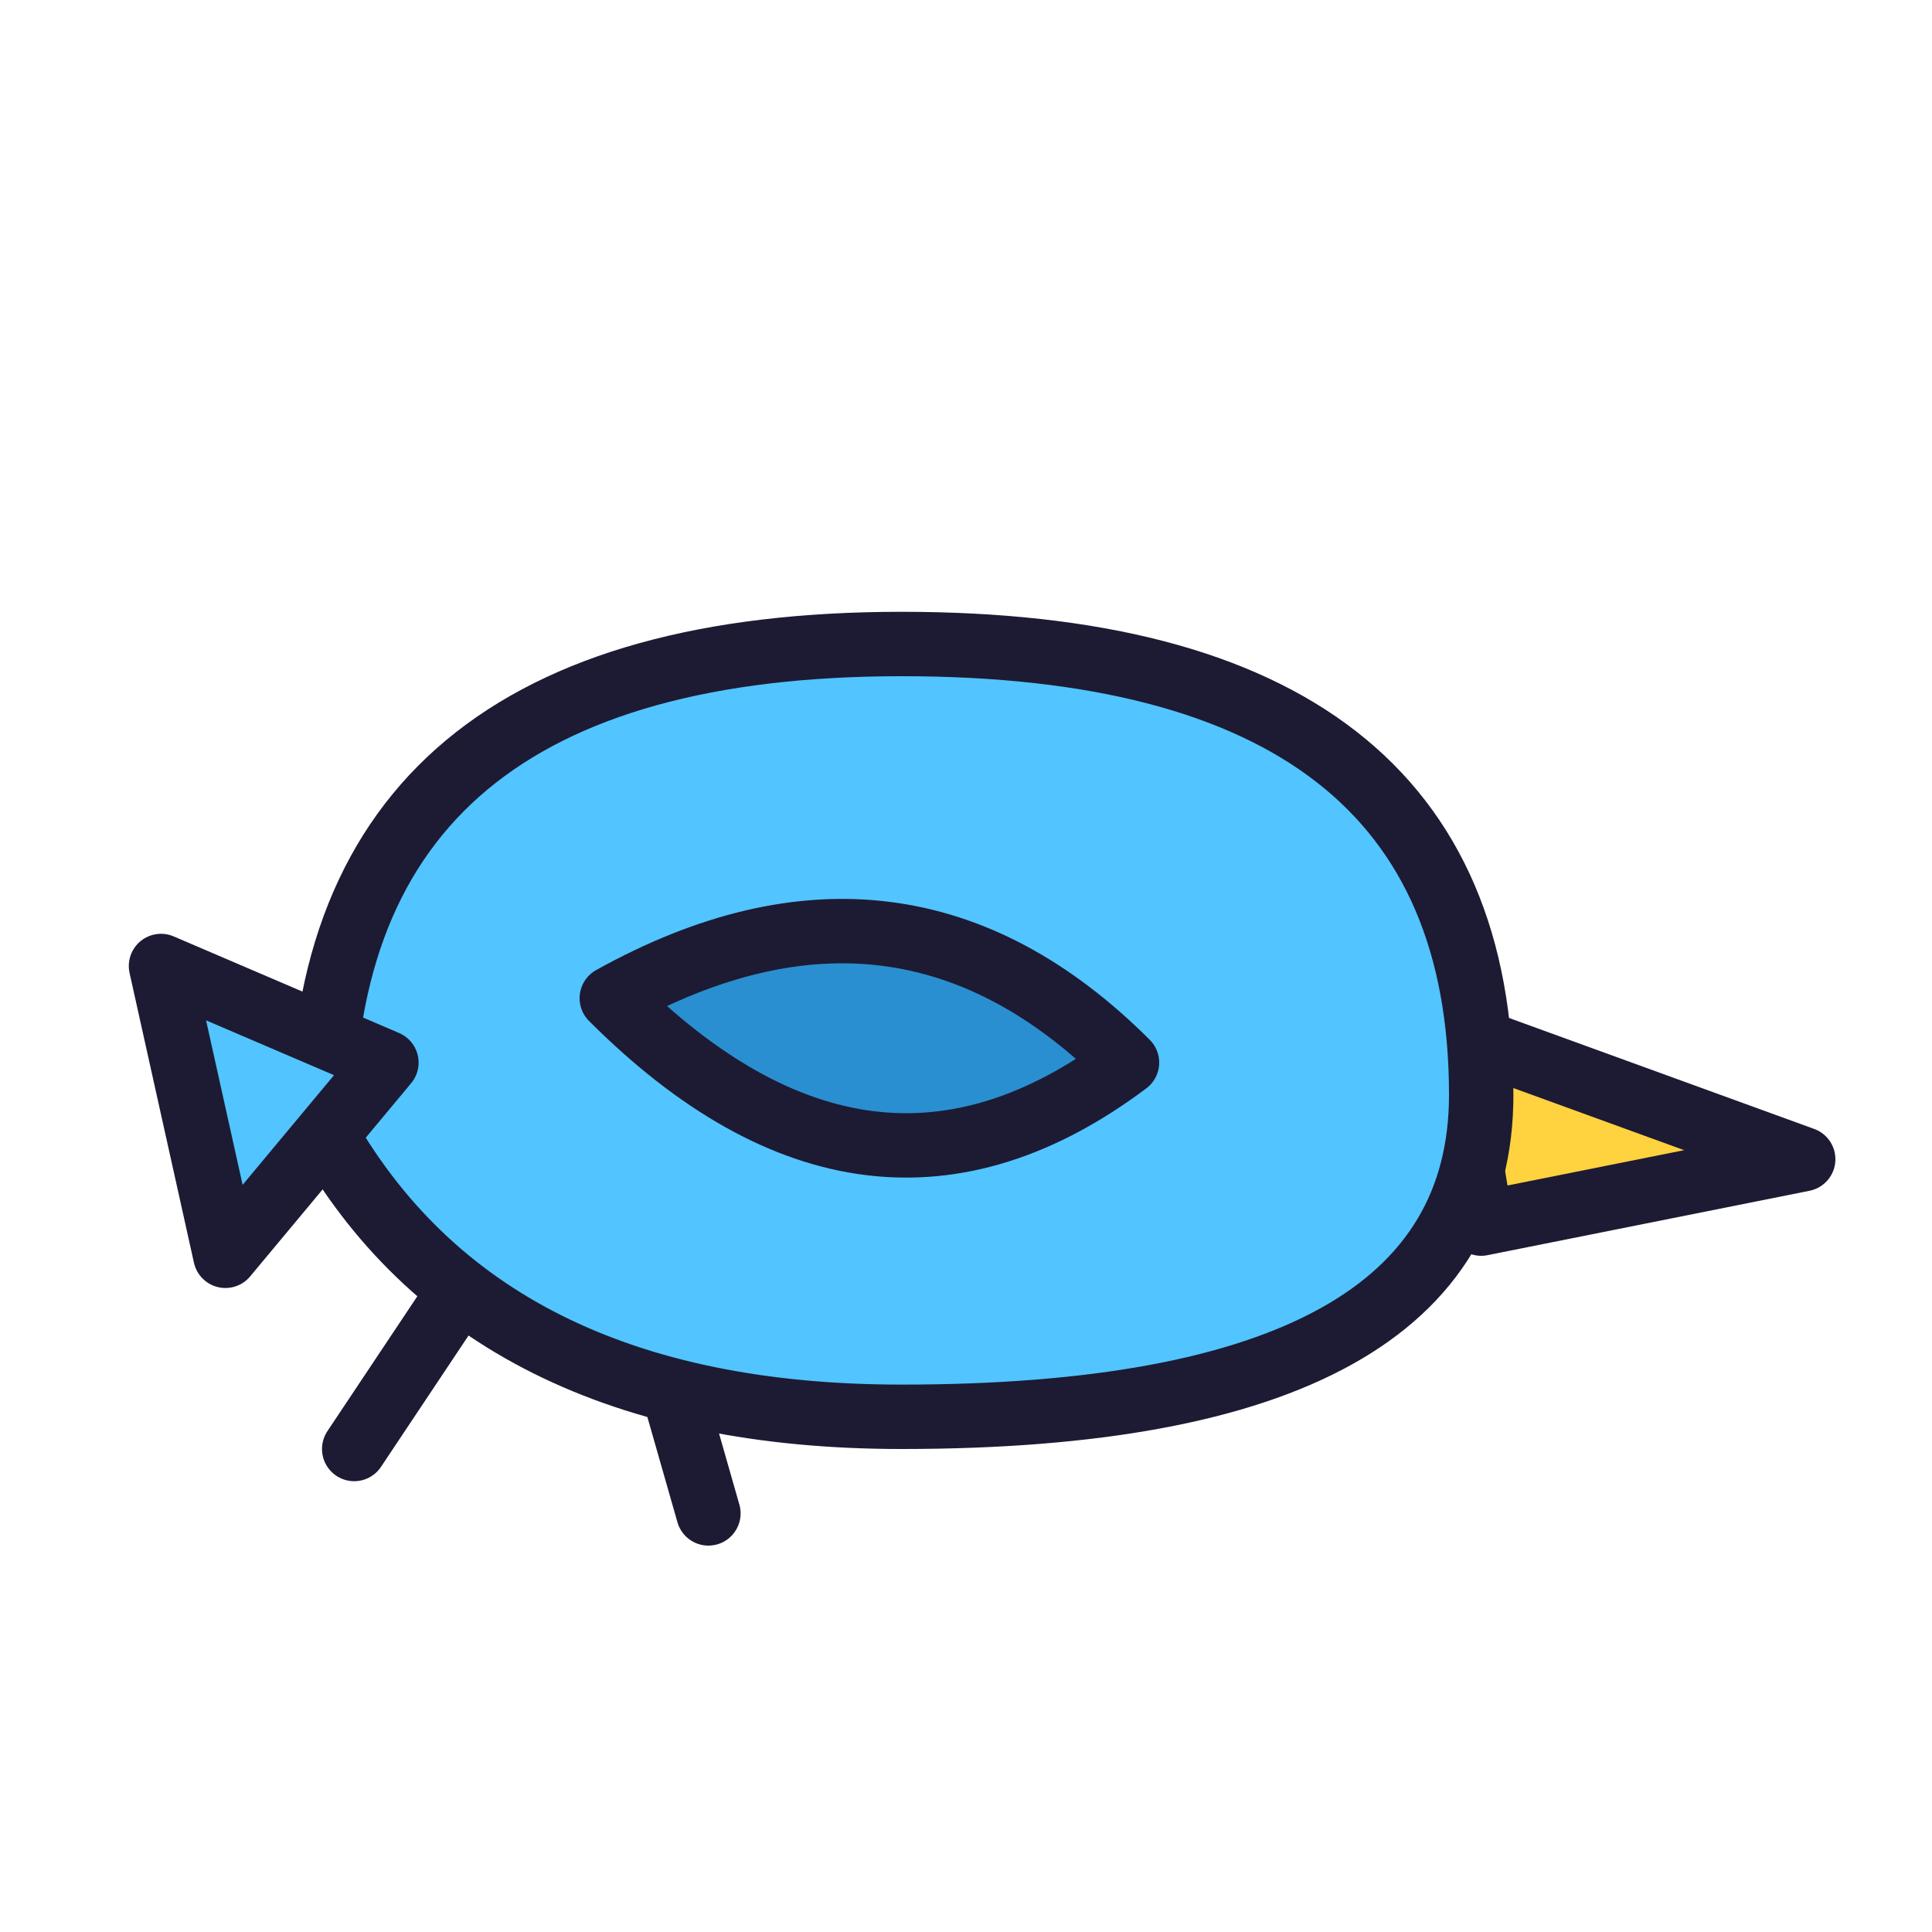
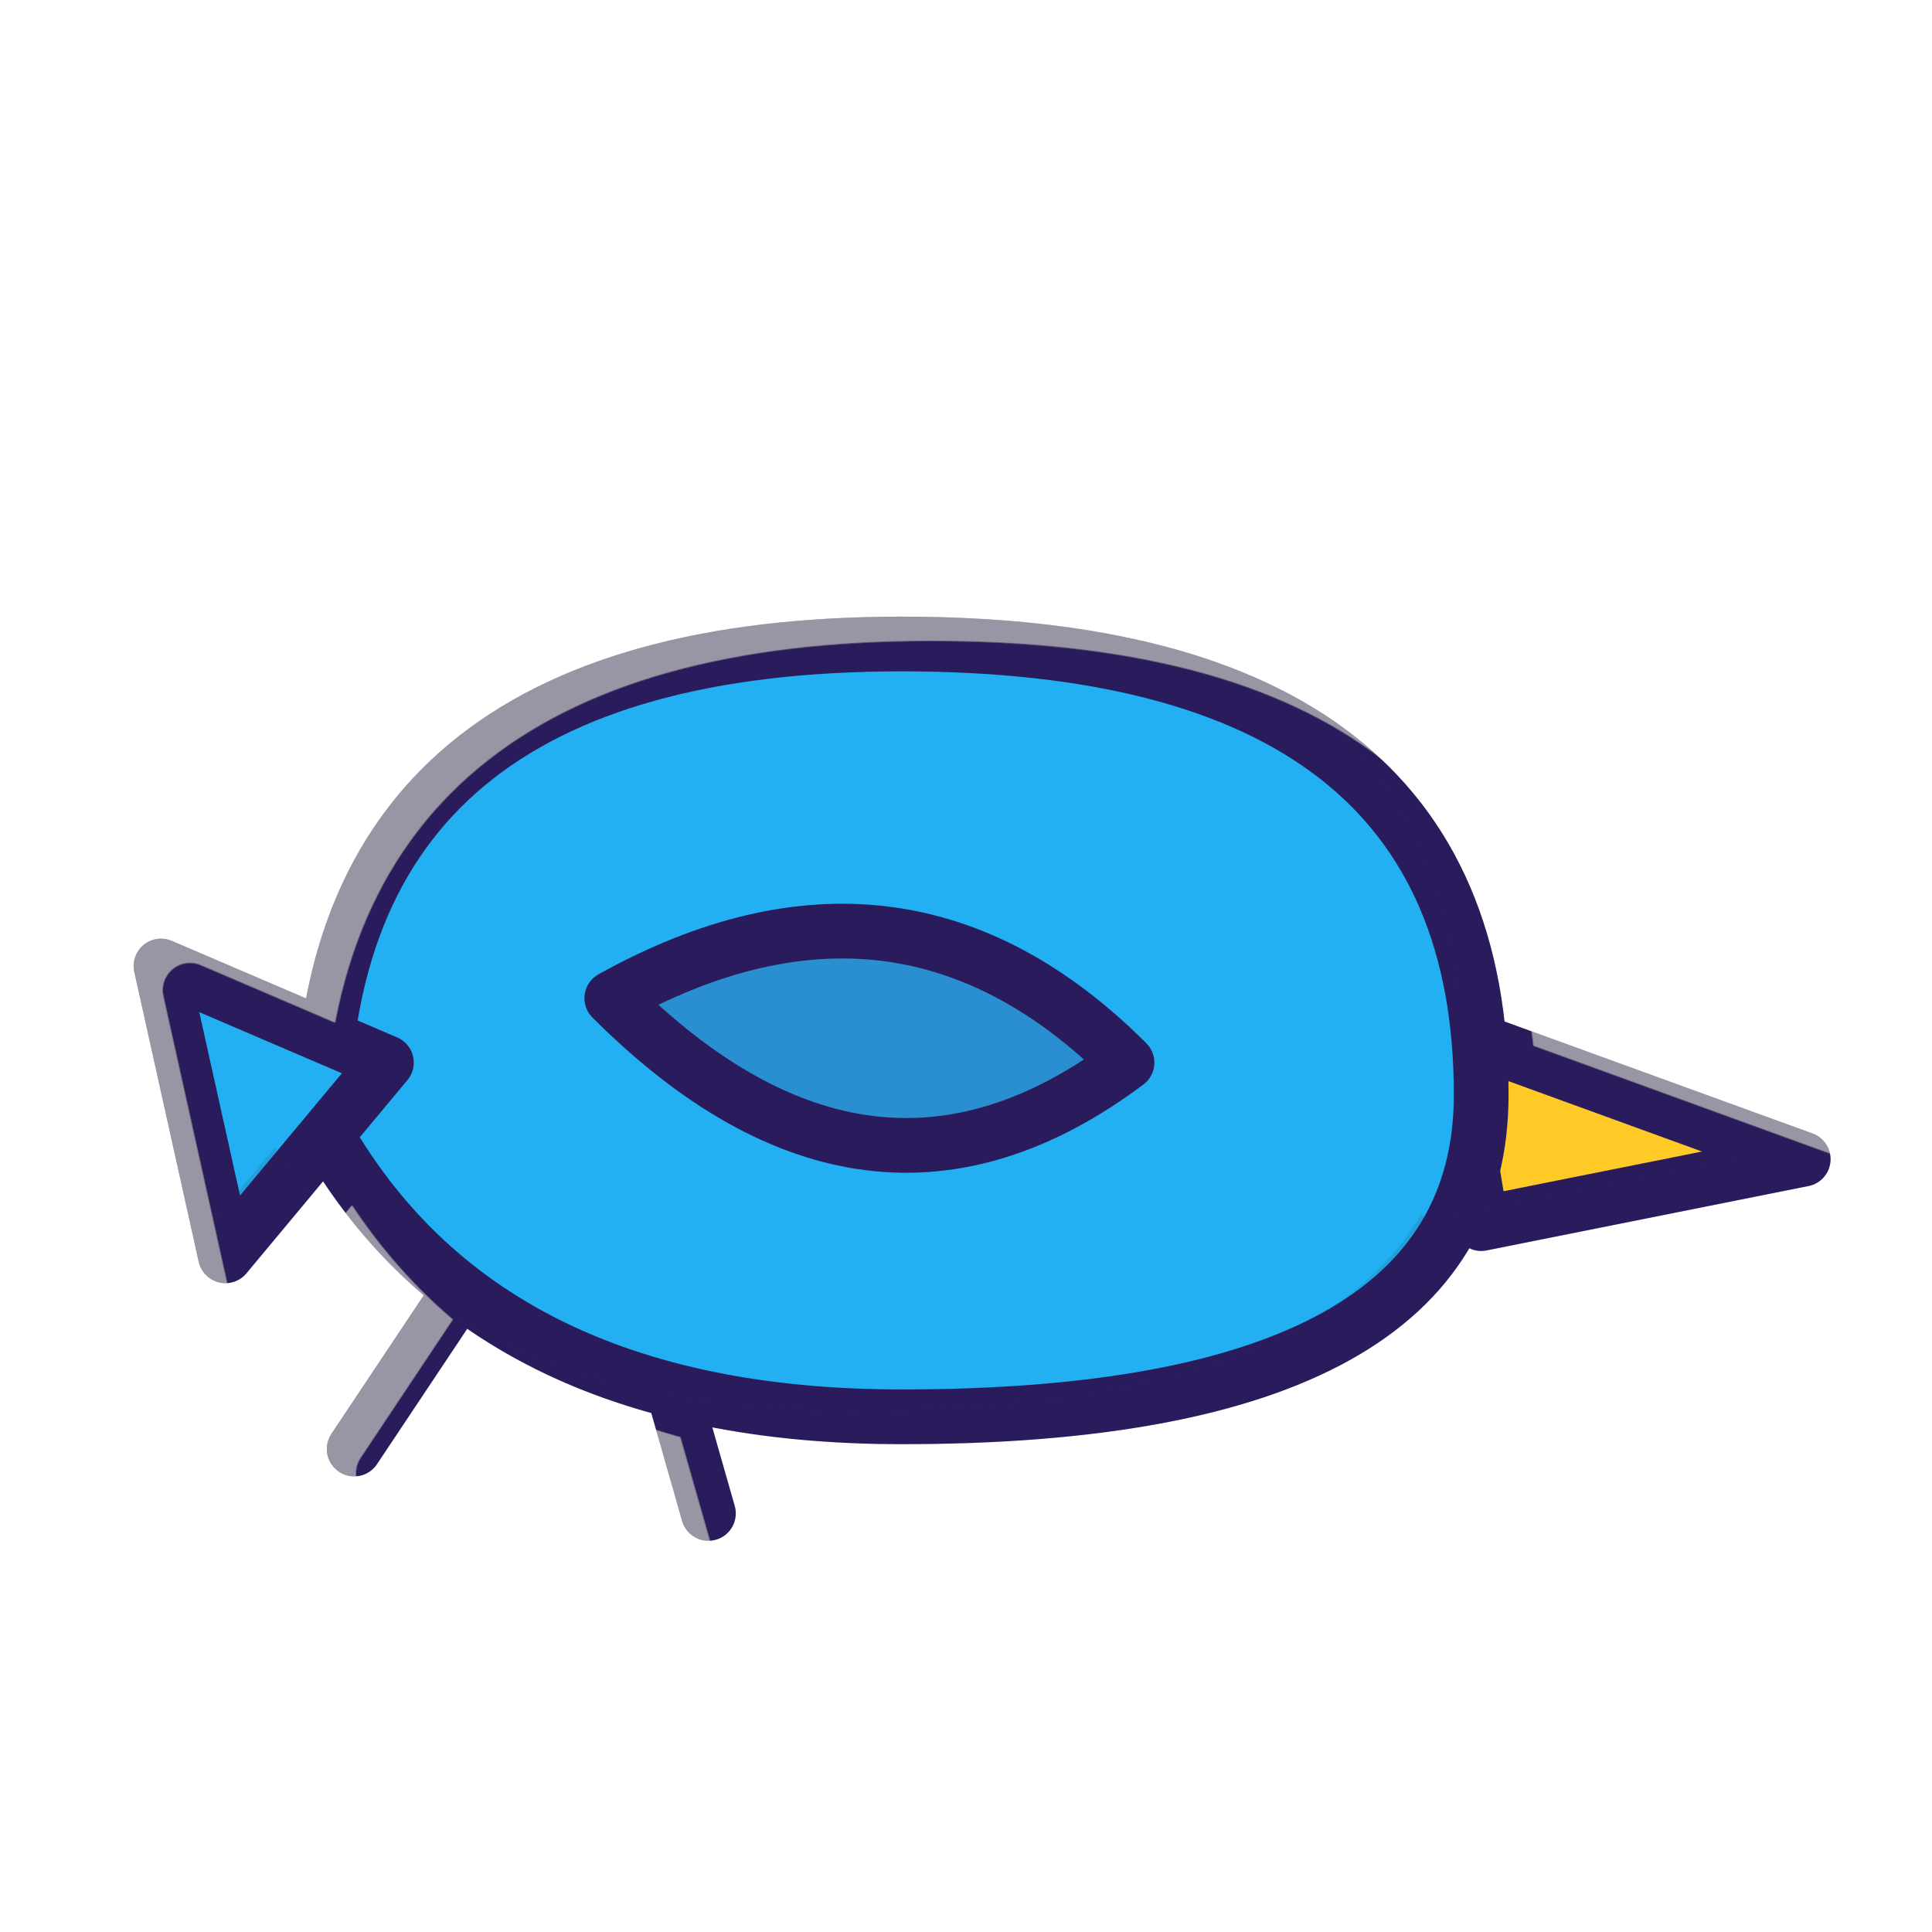
- <svg xmlns="http://www.w3.org/2000/svg" viewBox="0 0 120 120">
-   <g stroke="#1c1b33" stroke-width="4" stroke-linejoin="round" stroke-linecap="round">
-     <path d="M30 78 L22 90 M40 80 L44 94" fill="none" stroke-width="4" />
-     <path d="M90 64 L112 72 L92 76 Z" fill="#ffd23f" />
-     <path d="M20 70 Q20 40 56 40 Q92 40 92 68 Q92 88 56 88 Q30 88 20 70 Z" fill="#52c4ff" />
-     <path d="M10 60 L24 66 L14 78 Z" fill="#52c4ff" />
-     <path d="M38 62 Q56 52 70 66 Q54 78 38 62 Z" fill="#2a8fd0" />
+ <svg xmlns="http://www.w3.org/2000/svg" data-style="2d" viewBox="0 0 120 120">
+   <defs>
+     <filter id="s2d" x="-5%" y="-5%" width="110%" height="110%">
+       <feOffset in="SourceAlpha" dx="-3.0" dy="-2.1" result="a" />
+       <feComposite in="SourceAlpha" in2="a" operator="out" result="edgeS" />
+       <feFlood flood-color="#2b1f5c" flood-opacity=".2" />
+       <feComposite in2="edgeS" operator="in" result="shadow" />
+       <feOffset in="SourceAlpha" dx="1.8" dy="1.5" result="b" />
+       <feComposite in="SourceAlpha" in2="b" operator="out" result="edgeH" />
+       <feFlood flood-color="#ffffff" flood-opacity=".3" />
+       <feComposite in2="edgeH" operator="in" result="hi" />
+       <feMerge>
+         <feMergeNode in="SourceGraphic" />
+         <feMergeNode in="shadow" />
+         <feMergeNode in="hi" />
+       </feMerge>
+     </filter>
+   </defs>
+   <g filter="url(#s2d)">
+     <g stroke="#2b1f5c" stroke-width="3.4" stroke-linejoin="round" stroke-linecap="round">
+       <path d="M30 78 L22 90 M40 80 L44 94" fill="none" stroke-width="3.4" />
+       <path d="M90 64 L112 72 L92 76 Z" fill="#ffc928" />
+       <path d="M20 70 Q20 40 56 40 Q92 40 92 68 Q92 88 56 88 Q30 88 20 70 Z" fill="#22b0f2" />
+       <path d="M10 60 L24 66 L14 78 Z" fill="#22b0f2" />
+       <path d="M38 62 Q56 52 70 66 Q54 78 38 62 Z" fill="#2a8fd0" />
+     </g>
  </g>
</svg>
